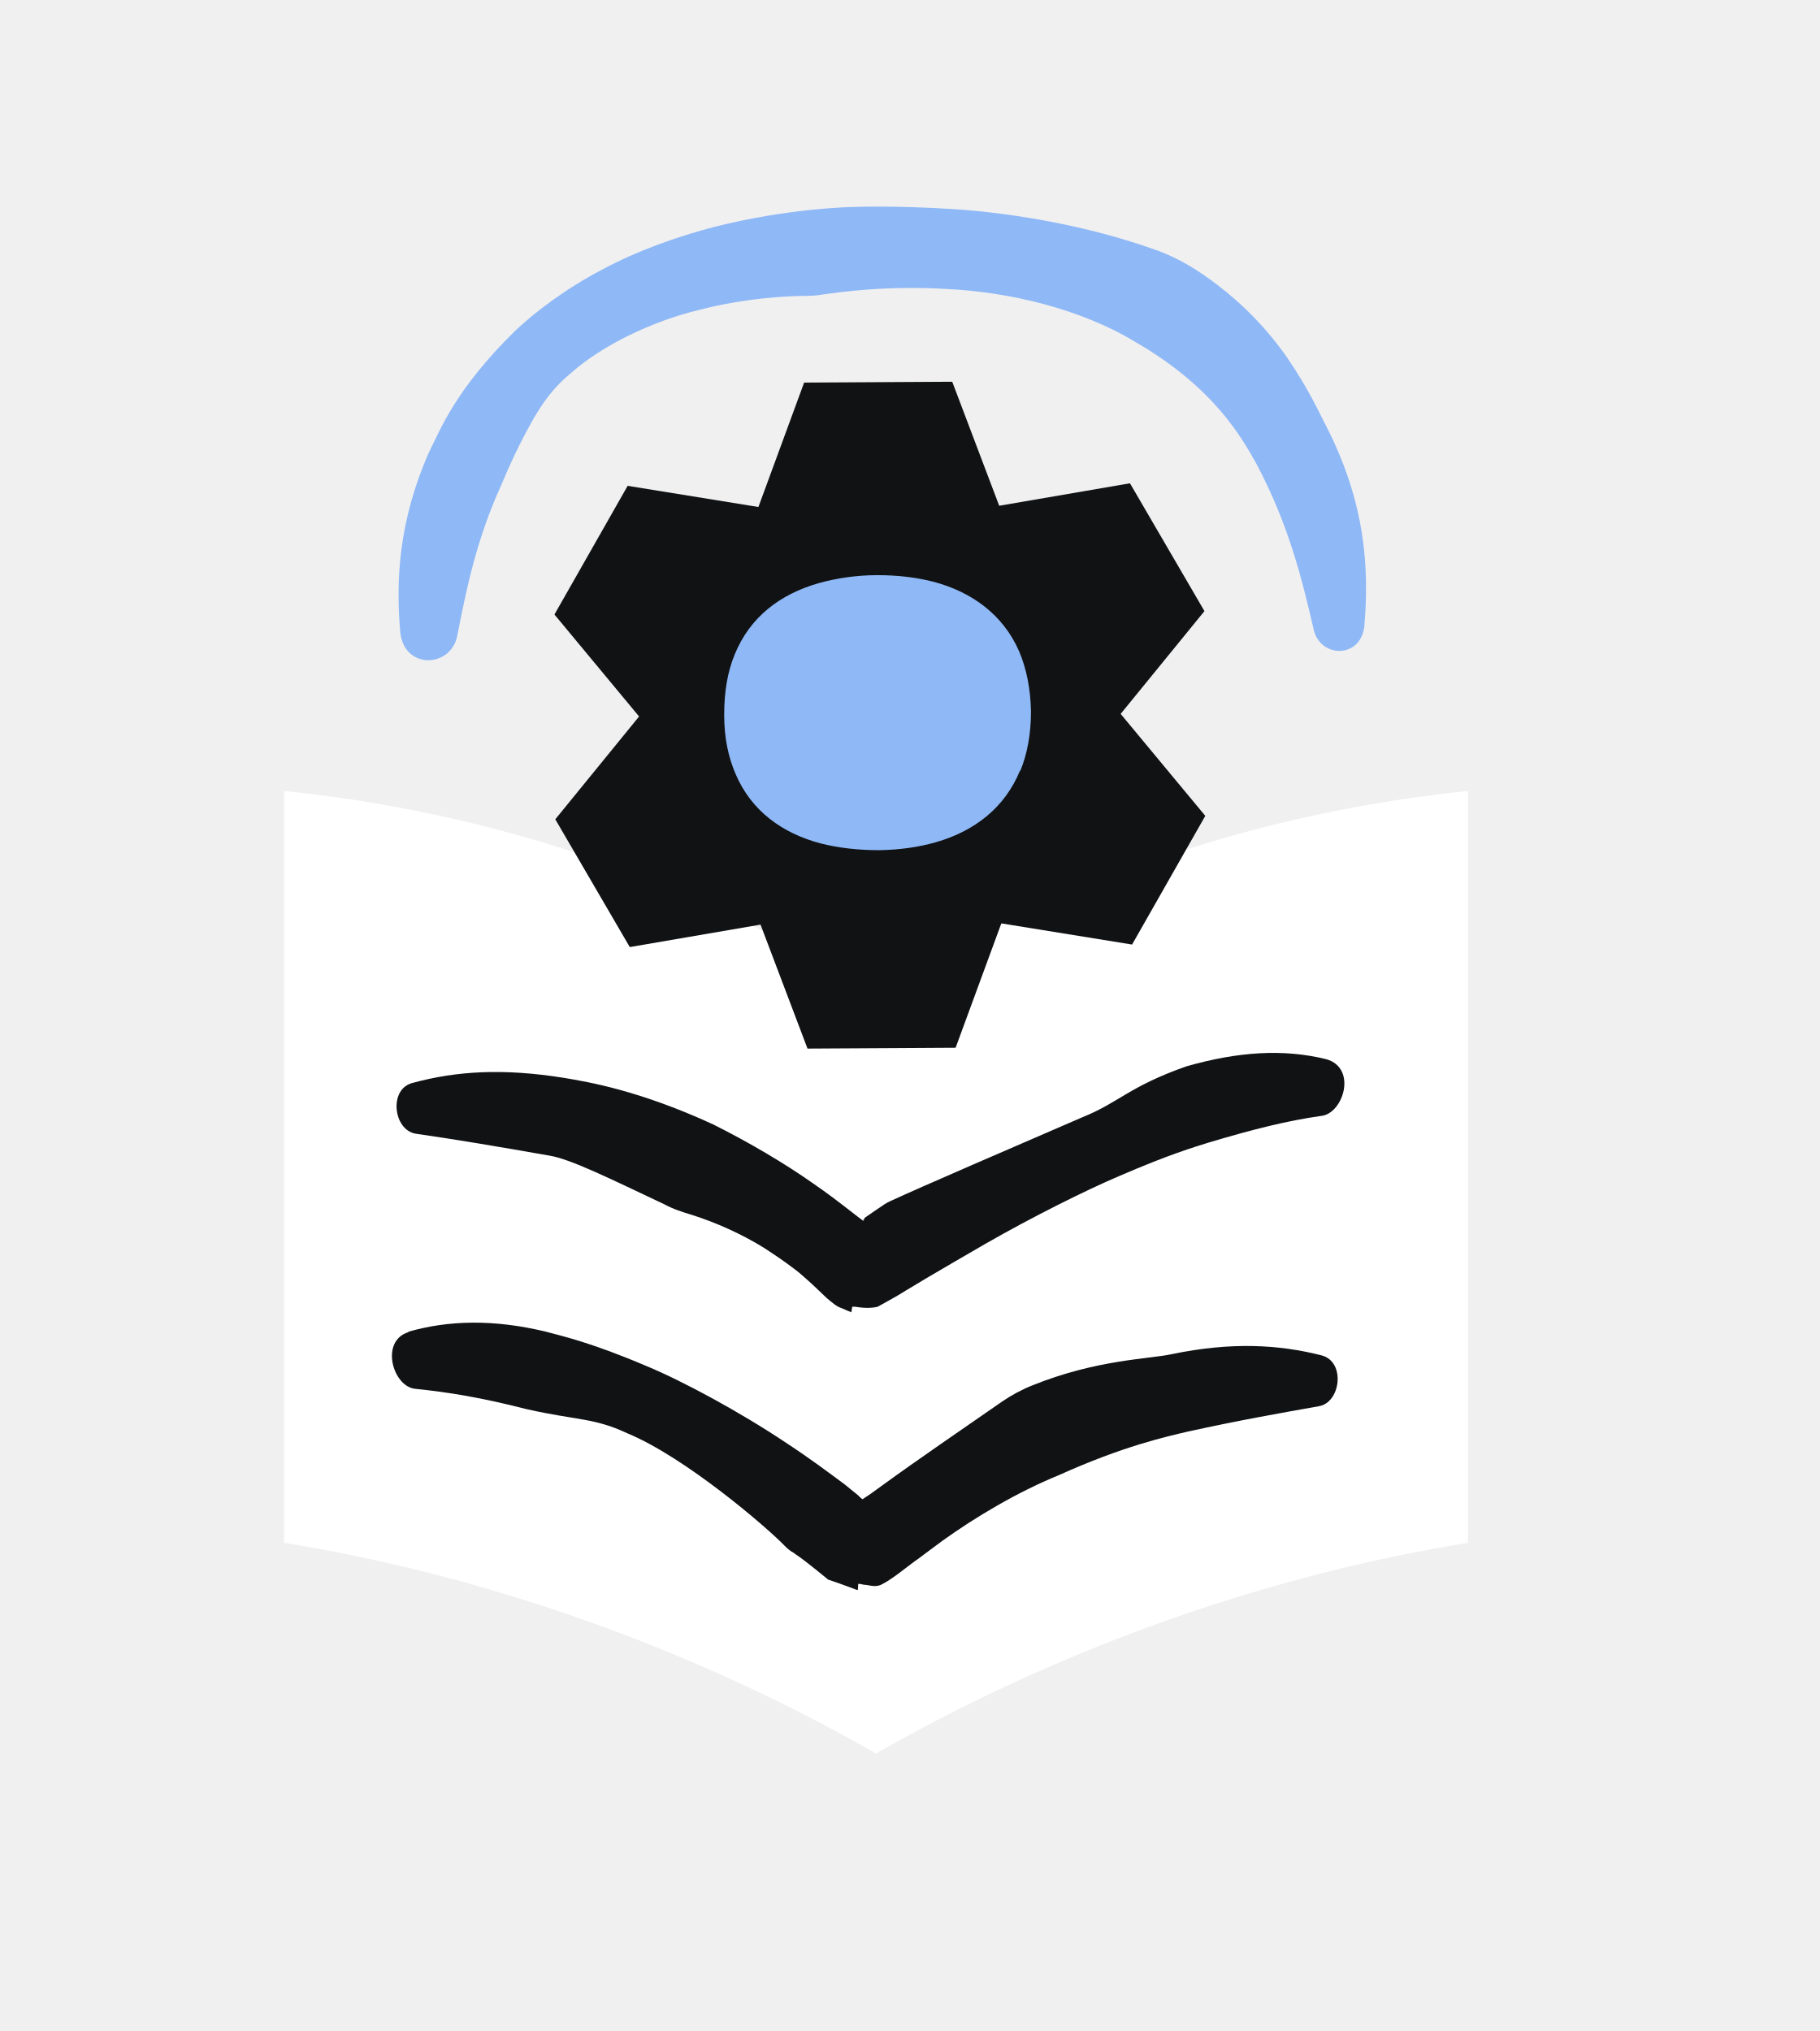
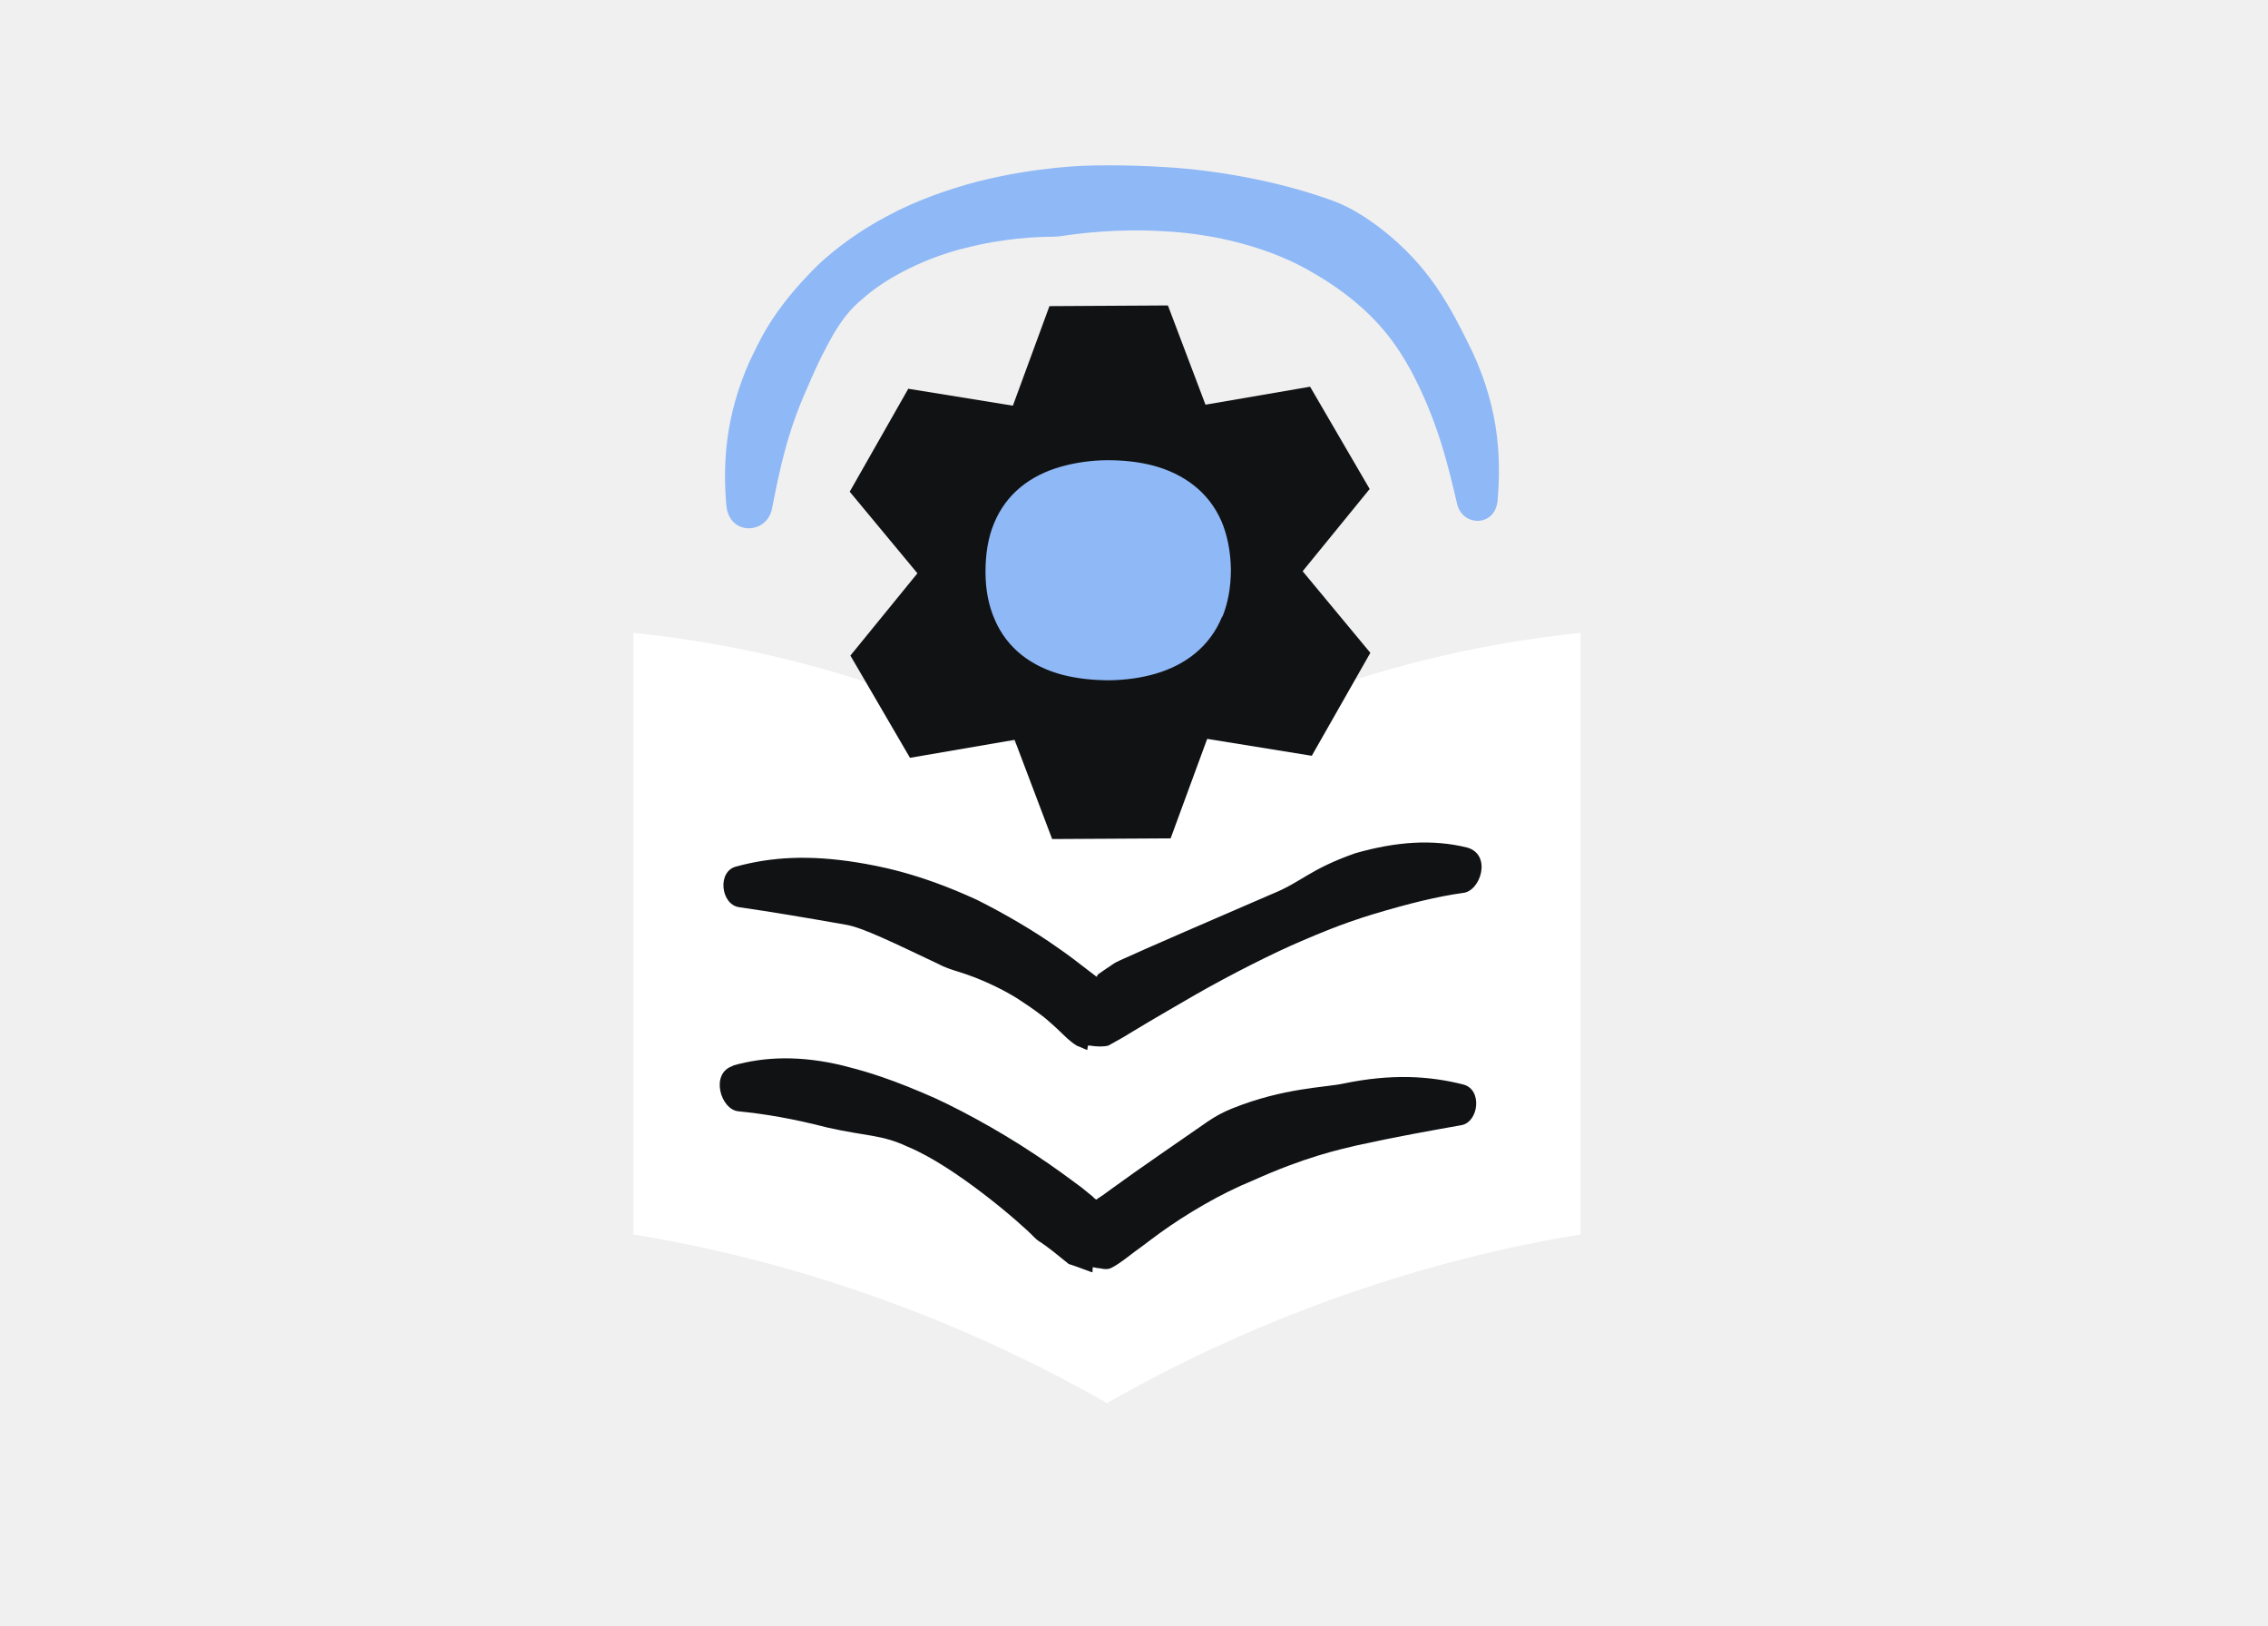
- <svg xmlns="http://www.w3.org/2000/svg" width="43" height="48" viewBox="0 0 43 48" fill="none">
+ <svg xmlns="http://www.w3.org/2000/svg" width="67" height="48" viewBox="-12 0 67 48" fill="none">
  <path d="M9.46 14.952C9.56 15.842 10.68 15.782 10.81 15.002C11.03 13.882 11.26 12.752 11.85 11.452C12.16 10.712 12.4 10.262 12.62 9.872C12.85 9.492 13.07 9.162 13.51 8.802C14.22 8.172 15.4 7.592 16.53 7.322C17.65 7.032 18.68 6.992 19.08 6.992C19.2 6.992 19.31 6.982 19.43 6.962C19.84 6.902 20.99 6.742 22.41 6.832C23.83 6.902 25.53 7.292 26.83 8.082C28.7 9.162 29.35 10.362 29.68 10.942C30.44 12.372 30.75 13.612 31.04 14.862C31.18 15.552 32.15 15.582 32.24 14.802C32.36 13.402 32.26 11.862 31.33 10.052C31.15 9.702 30.89 9.142 30.43 8.472C29.97 7.802 29.27 7.032 28.27 6.382C27.94 6.172 27.6 6.002 27.24 5.882C25.69 5.332 23.92 5.032 22.53 4.942C21.14 4.852 20.15 4.892 20.15 4.892C20.15 4.892 18.66 4.912 16.88 5.362C16 5.592 15.04 5.932 14.21 6.382C13.37 6.822 12.66 7.362 12.18 7.812C10.75 9.212 10.4 10.172 10.14 10.682C9.42 12.312 9.35 13.712 9.46 14.962V14.952Z" fill="#8FB8F6" />
  <path d="M34.691 18.692V36.462C30.221 37.182 25.301 38.812 20.701 41.442C16.111 38.812 11.181 37.182 6.711 36.462V18.692C12.391 19.282 17.171 21.202 20.701 23.592C24.231 21.202 29.011 19.282 34.691 18.692Z" fill="white" />
  <path fill-rule="evenodd" clip-rule="evenodd" d="M19.002 9.042L22.502 9.022L23.612 11.953L26.702 11.422L28.462 14.443L26.482 16.872L28.482 19.282L26.752 22.323L23.662 21.823L22.582 24.762L19.082 24.782L17.972 21.852L14.882 22.383L13.122 19.363L15.102 16.933L13.102 14.523L14.832 11.482L17.922 11.982L19.002 9.042Z" fill="#101214" />
  <path d="M24.103 18.213C23.743 19.093 23.023 19.643 22.123 19.903C21.703 20.023 21.273 20.083 20.783 20.093C20.293 20.093 19.823 20.043 19.393 19.933C18.483 19.693 17.753 19.163 17.383 18.293C17.213 17.903 17.113 17.443 17.113 16.893C17.113 16.343 17.193 15.873 17.363 15.463C17.723 14.583 18.433 14.043 19.343 13.783C19.773 13.663 20.243 13.593 20.733 13.593C21.203 13.593 21.653 13.643 22.073 13.753C22.963 13.993 23.703 14.523 24.083 15.393C24.253 15.793 24.353 16.273 24.363 16.813C24.363 17.353 24.273 17.823 24.113 18.213H24.103Z" fill="#8FB8F6" />
  <path d="M9.652 31.483C8.972 31.693 9.282 32.773 9.812 32.823C10.602 32.903 11.392 33.033 12.442 33.303C13.642 33.573 14.032 33.503 14.822 33.873C16.202 34.443 18.142 36.113 18.552 36.543C18.612 36.603 18.682 36.663 18.762 36.703C18.852 36.783 18.752 36.663 19.572 37.333C19.692 37.373 19.872 37.433 20.082 37.513C20.132 37.533 20.192 37.553 20.242 37.573H20.262L20.272 37.583C20.292 37.273 20.272 37.493 20.272 37.433H20.322L20.412 37.453C20.522 37.453 20.672 37.523 20.822 37.453C21.092 37.323 21.472 36.993 21.722 36.823C21.892 36.693 22.072 36.563 22.272 36.413C23.052 35.853 24.042 35.263 25.022 34.863C26.552 34.173 27.562 33.953 28.072 33.833C29.302 33.563 30.222 33.403 31.172 33.233C31.682 33.143 31.802 32.183 31.232 32.033C30.212 31.773 29.092 31.713 27.692 32.003C27.152 32.123 25.932 32.123 24.392 32.743C24.142 32.843 23.902 32.973 23.682 33.123C22.732 33.783 21.662 34.513 20.852 35.103C20.722 35.193 20.612 35.283 20.502 35.353C20.452 35.383 20.412 35.413 20.382 35.433C20.312 35.383 20.282 35.343 20.282 35.343C20.282 35.343 20.162 35.243 19.962 35.083C19.612 34.823 19.132 34.463 18.582 34.103C17.492 33.373 16.122 32.633 15.272 32.283C13.982 31.733 13.312 31.583 12.902 31.473C11.662 31.173 10.592 31.203 9.652 31.473V31.483Z" fill="#101214" />
  <path d="M31.221 26.373C31.741 26.323 32.081 25.243 31.341 25.033C30.331 24.783 29.251 24.853 28.031 25.203C26.671 25.683 26.451 26.053 25.581 26.403C24.121 27.033 21.671 28.093 21.091 28.363C21.001 28.403 20.921 28.443 20.841 28.503C20.761 28.553 20.651 28.633 20.431 28.783C20.431 28.783 20.421 28.843 20.391 28.823C20.551 29.003 19.881 28.423 19.221 27.973C18.541 27.493 17.691 26.993 16.851 26.573C15.111 25.773 13.921 25.573 13.321 25.473C11.881 25.243 10.781 25.313 9.751 25.593C9.181 25.733 9.291 26.703 9.821 26.793C10.791 26.933 11.741 27.093 12.991 27.313C13.481 27.393 14.431 27.863 15.701 28.463C15.901 28.573 16.121 28.643 16.351 28.713C16.921 28.893 17.521 29.163 18.041 29.483C18.301 29.653 18.541 29.813 18.761 29.983C18.871 30.063 18.971 30.153 19.061 30.233C19.211 30.363 19.381 30.533 19.531 30.673C19.651 30.773 19.771 30.883 19.881 30.913L20.041 30.983L20.121 31.013C20.101 31.133 20.141 30.853 20.141 30.883H20.161H20.201C20.391 30.913 20.581 30.923 20.741 30.883C21.051 30.713 21.221 30.613 21.221 30.613C21.221 30.613 21.481 30.453 21.901 30.203C22.261 29.993 22.751 29.703 23.291 29.393C24.371 28.773 25.671 28.123 26.451 27.793C27.631 27.283 28.211 27.113 28.561 27.003C29.631 26.683 30.441 26.483 31.221 26.373Z" fill="#101214" />
</svg>
